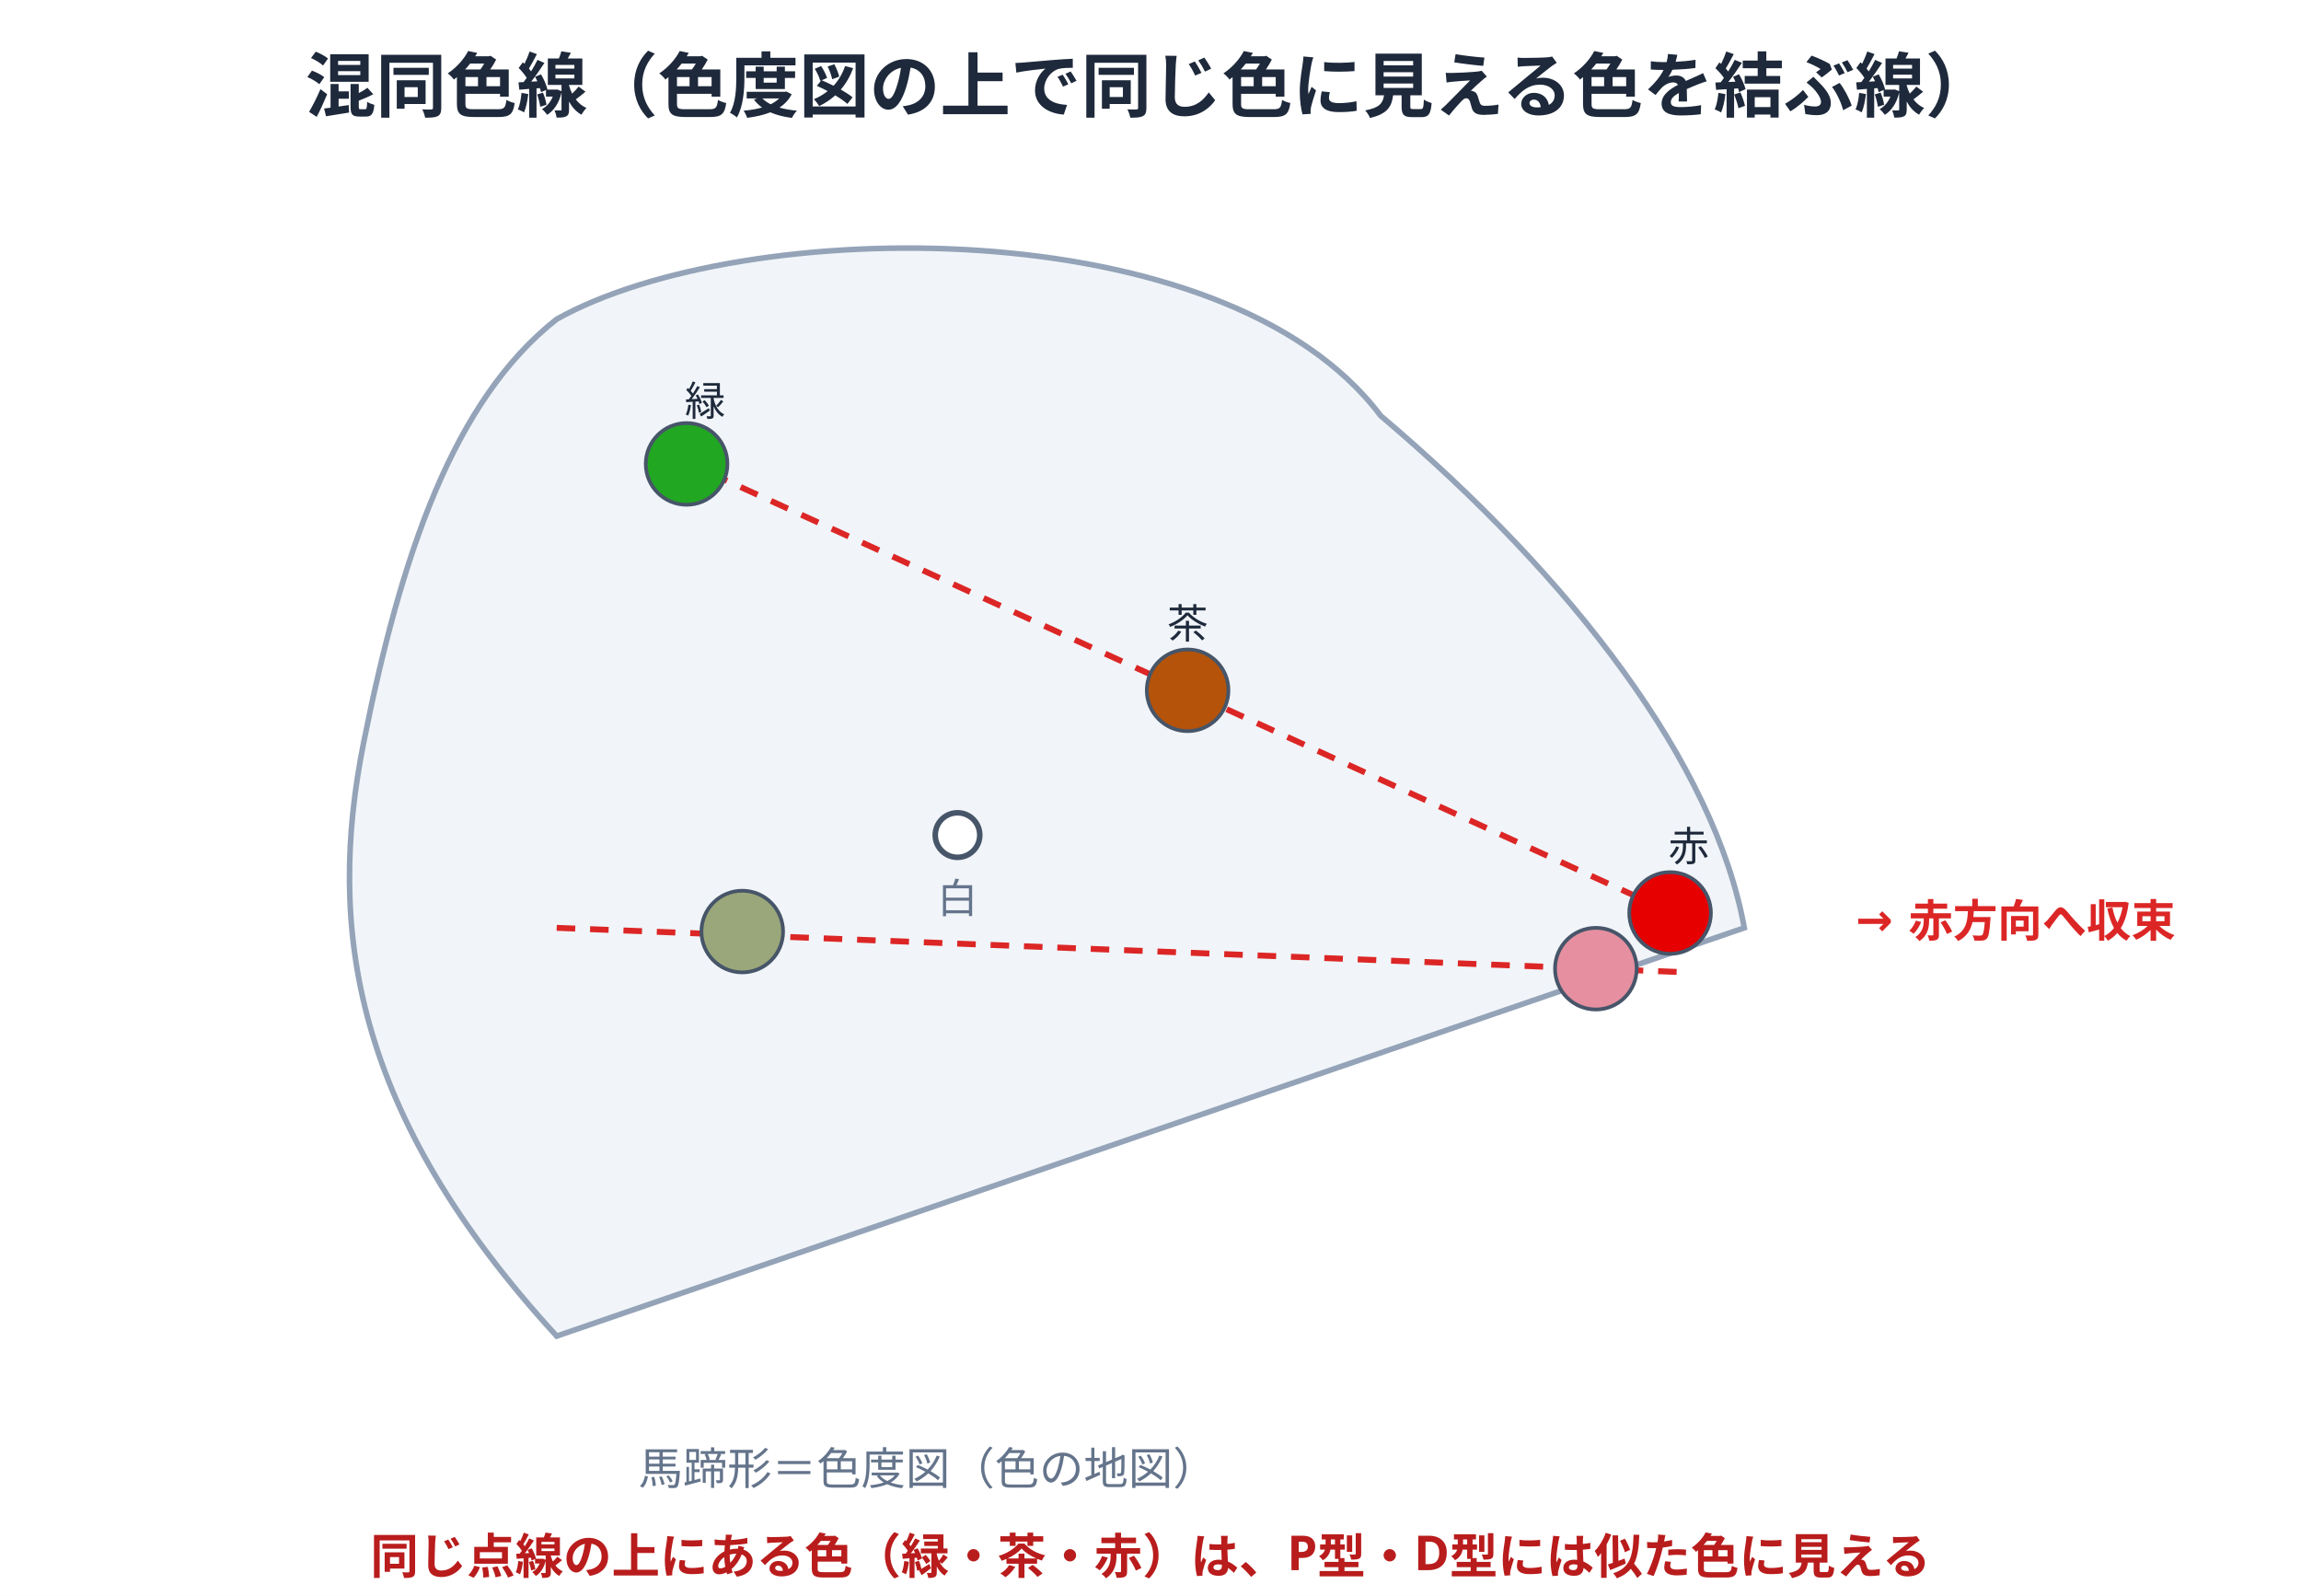
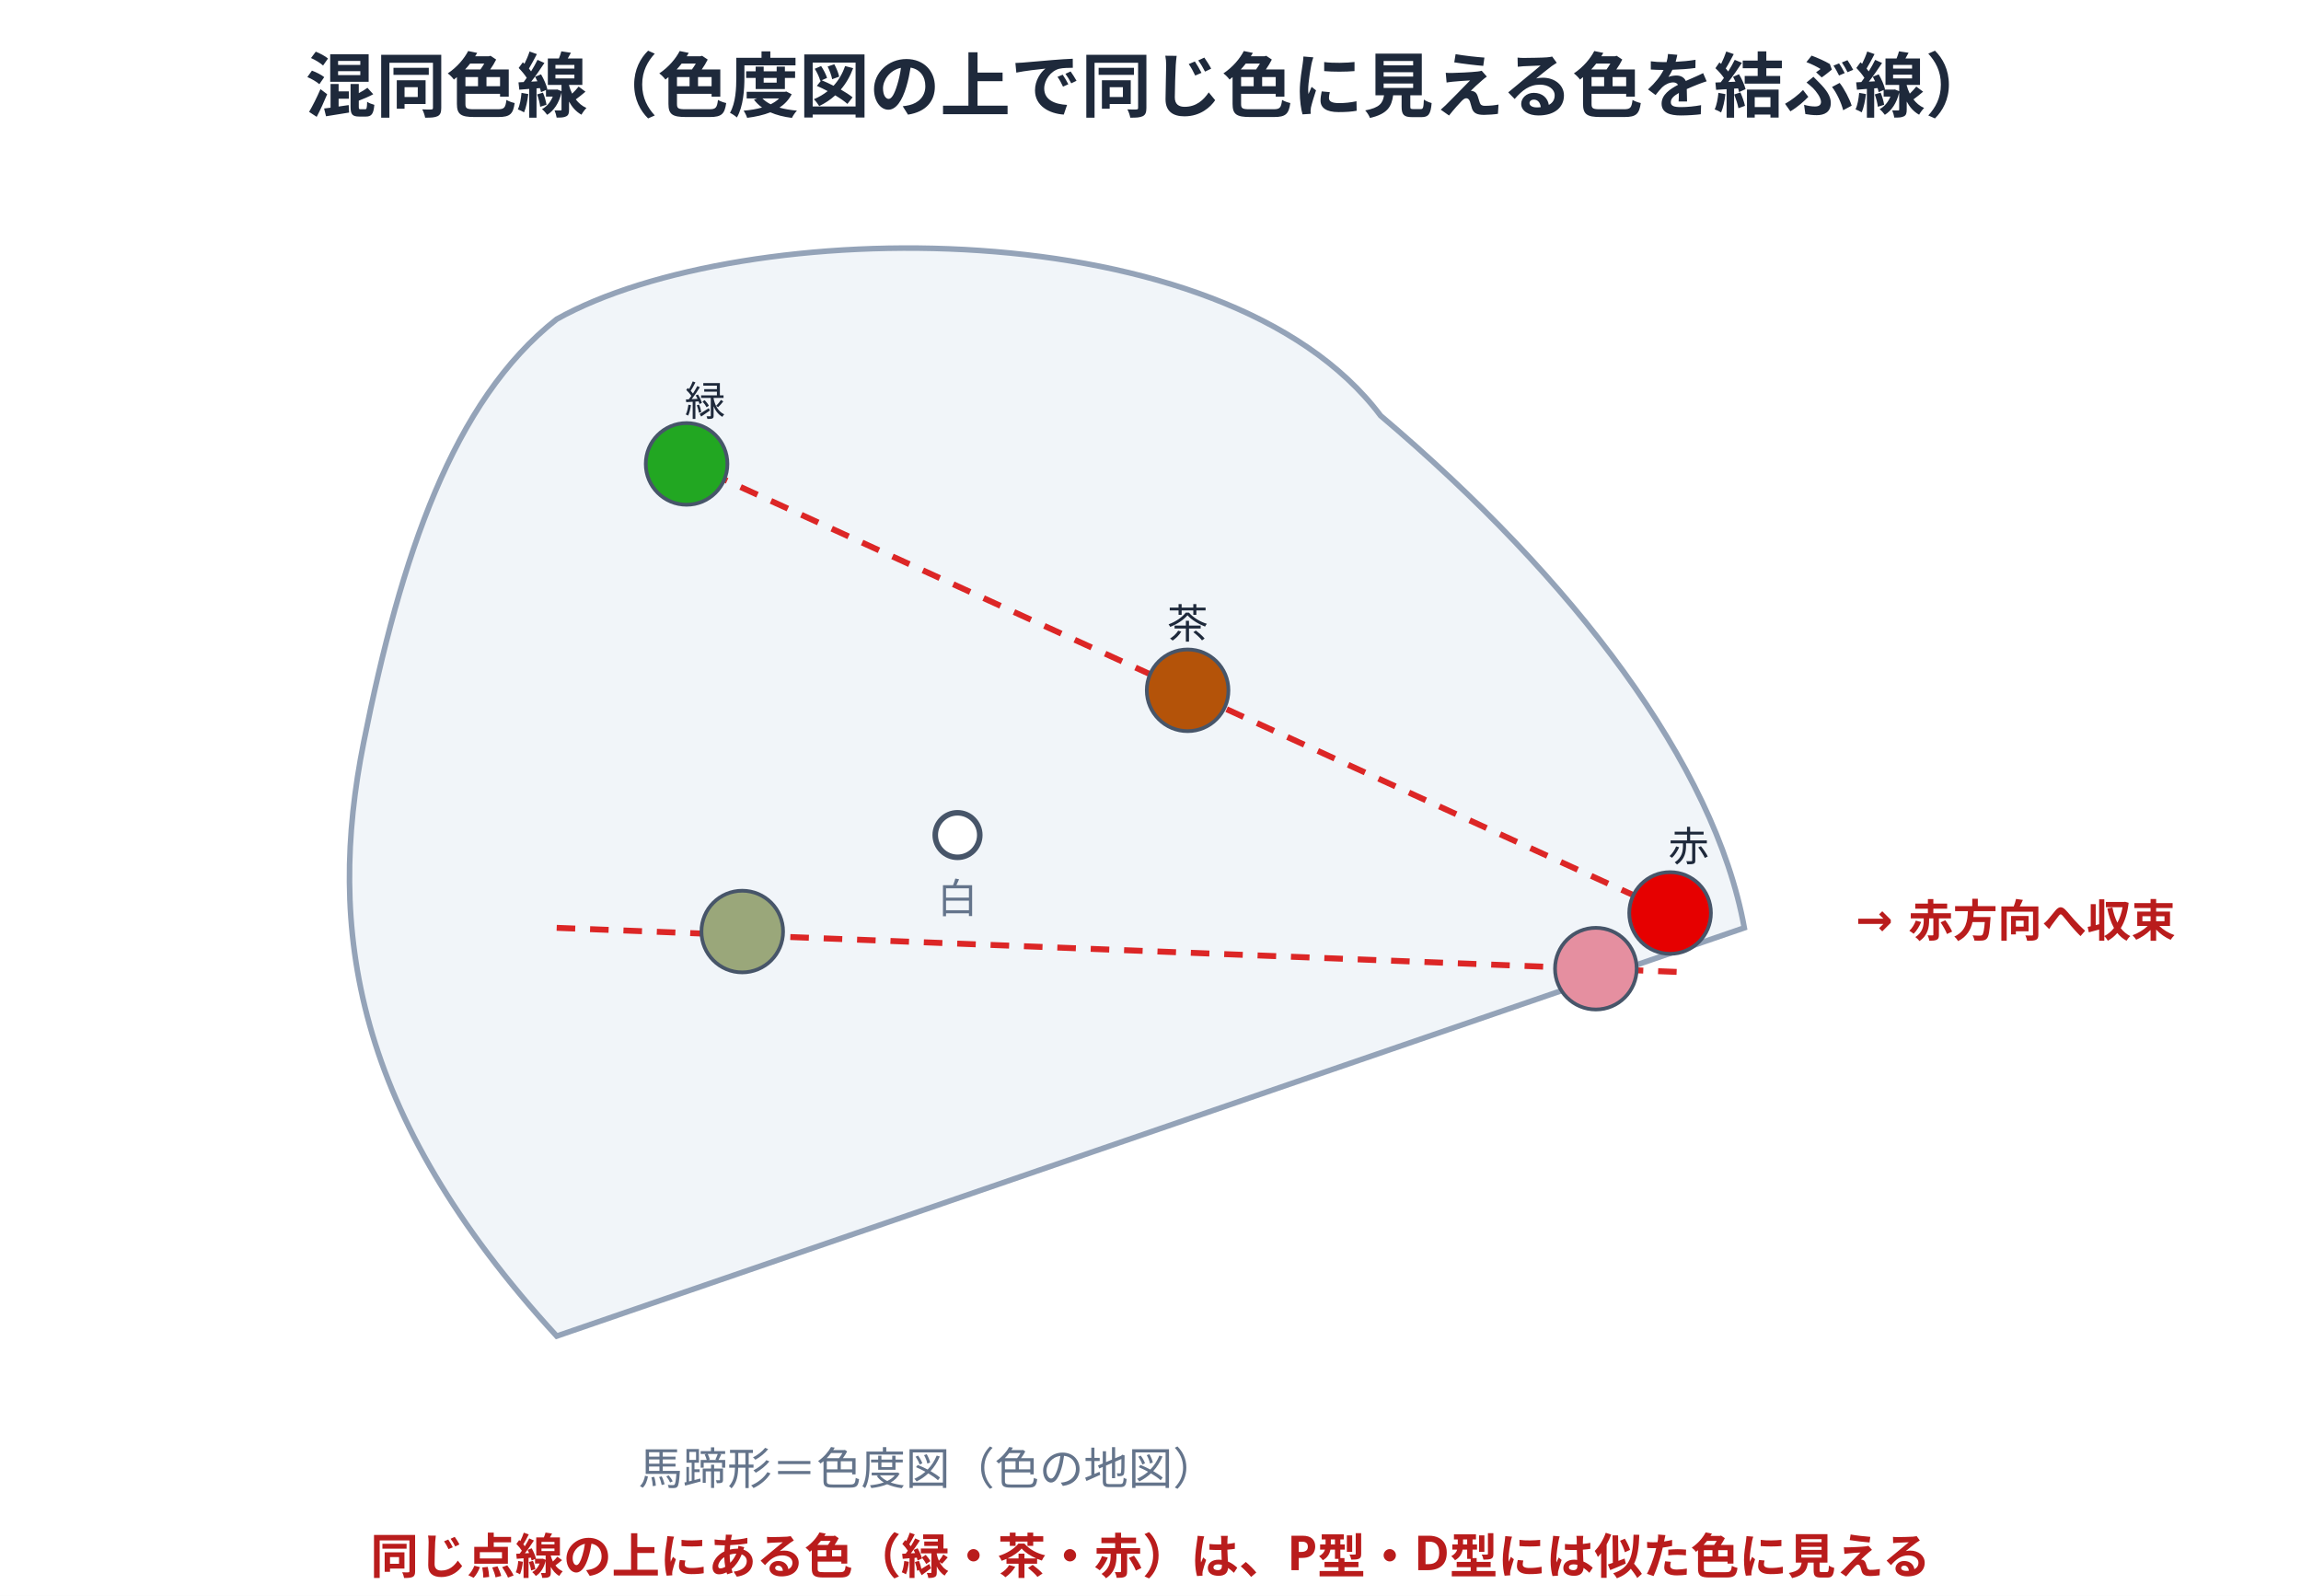
<svg xmlns="http://www.w3.org/2000/svg" viewBox="0 0 620 430" role="img" aria-labelledby="title desc">
  <style>
    .bg { fill: #ffffff; }
    .t-h1 { fill: #1e293b; }
    .t-h3 { fill: #64748b; }
    .t-muted { fill: #94a3b8; }
    .ng-text { fill: #b91c1c; }
    .chart-area { fill: #f1f5f9; stroke: #94a3b8; }
    .white-dot { fill: #ffffff; stroke: #475569; }
    .dot-edge { stroke: #475569; }
    @media (prefers-color-scheme: dark) {
      .bg { fill: #1f1f1f; }
      .t-h1 { fill: #e2e8f0; }
      .t-h3 { fill: #94a3b8; }
      .t-muted { fill: #64748b; }
      .ng-text { fill: #fca5a5; }
      .chart-area { fill: #2a2a2a; stroke: #94a3b8; }
      .white-dot { fill: #e2e8f0; stroke: #94a3b8; }
      .dot-edge { stroke: #94a3b8; }
    }
  </style>
  <rect class="bg" width="620" height="430" />
  <text x="310" y="30" text-anchor="middle" font-family="sans-serif" font-size="19" font-weight="700" class="t-h1">混同色線（色度図の上で同じ色に見える色を結ぶ線）</text>
  <path d="M150,360 C95,300 88,250 98,200 C108,150 122,108 150,86 C200,58 330,56 372,112 C424,156 462,206 470,250 Z" class="chart-area" stroke-width="1.5" />
  <text x="250" y="400" text-anchor="middle" font-family="sans-serif" font-size="12" class="t-h3">馬蹄形＝色度図（色の地図）</text>
  <circle cx="258" cy="225" r="6" class="white-dot" stroke-width="1.5" />
  <text x="258" y="246" text-anchor="middle" font-family="sans-serif" font-size="11" class="t-h3">白</text>
  <g stroke="#dc2626" stroke-width="1.6" stroke-dasharray="5 4">
    <line x1="175" y1="120" x2="455" y2="248" />
    <line x1="150" y1="250" x2="455" y2="262" />
  </g>
  <circle cx="185" cy="125" r="11" fill="#22a722" class="dot-edge" stroke-width="1" />
  <circle cx="320" cy="186" r="11" fill="#b45309" class="dot-edge" stroke-width="1" />
  <circle cx="450" cy="246" r="11" fill="#e60000" class="dot-edge" stroke-width="1" />
  <circle cx="200" cy="251" r="11" fill="#9aa77a" class="dot-edge" stroke-width="1" />
  <circle cx="430" cy="261" r="11" fill="#e58fa0" class="dot-edge" stroke-width="1" />
-   <text x="500" y="252" font-family="sans-serif" font-size="12" fill="#dc2626" font-weight="700">→ 赤方向へ収束</text>
+   <text x="500" y="252" font-family="sans-serif" font-size="12" class="ng-text" font-weight="700">→ 赤方向へ収束</text>
  <g font-family="sans-serif" font-size="13" class="t-h1">
    <text x="190" y="112" text-anchor="middle" font-size="11">緑</text>
    <text x="320" y="172" text-anchor="middle" font-size="11">茶</text>
    <text x="455" y="232" text-anchor="middle" font-size="11">赤</text>
  </g>
  <text x="310" y="424" text-anchor="middle" font-family="sans-serif" font-size="13" class="ng-text" font-weight="700">同じ点線の上にある色（緑・茶・赤）は、P型・D型には似た色に見える</text>
</svg>
